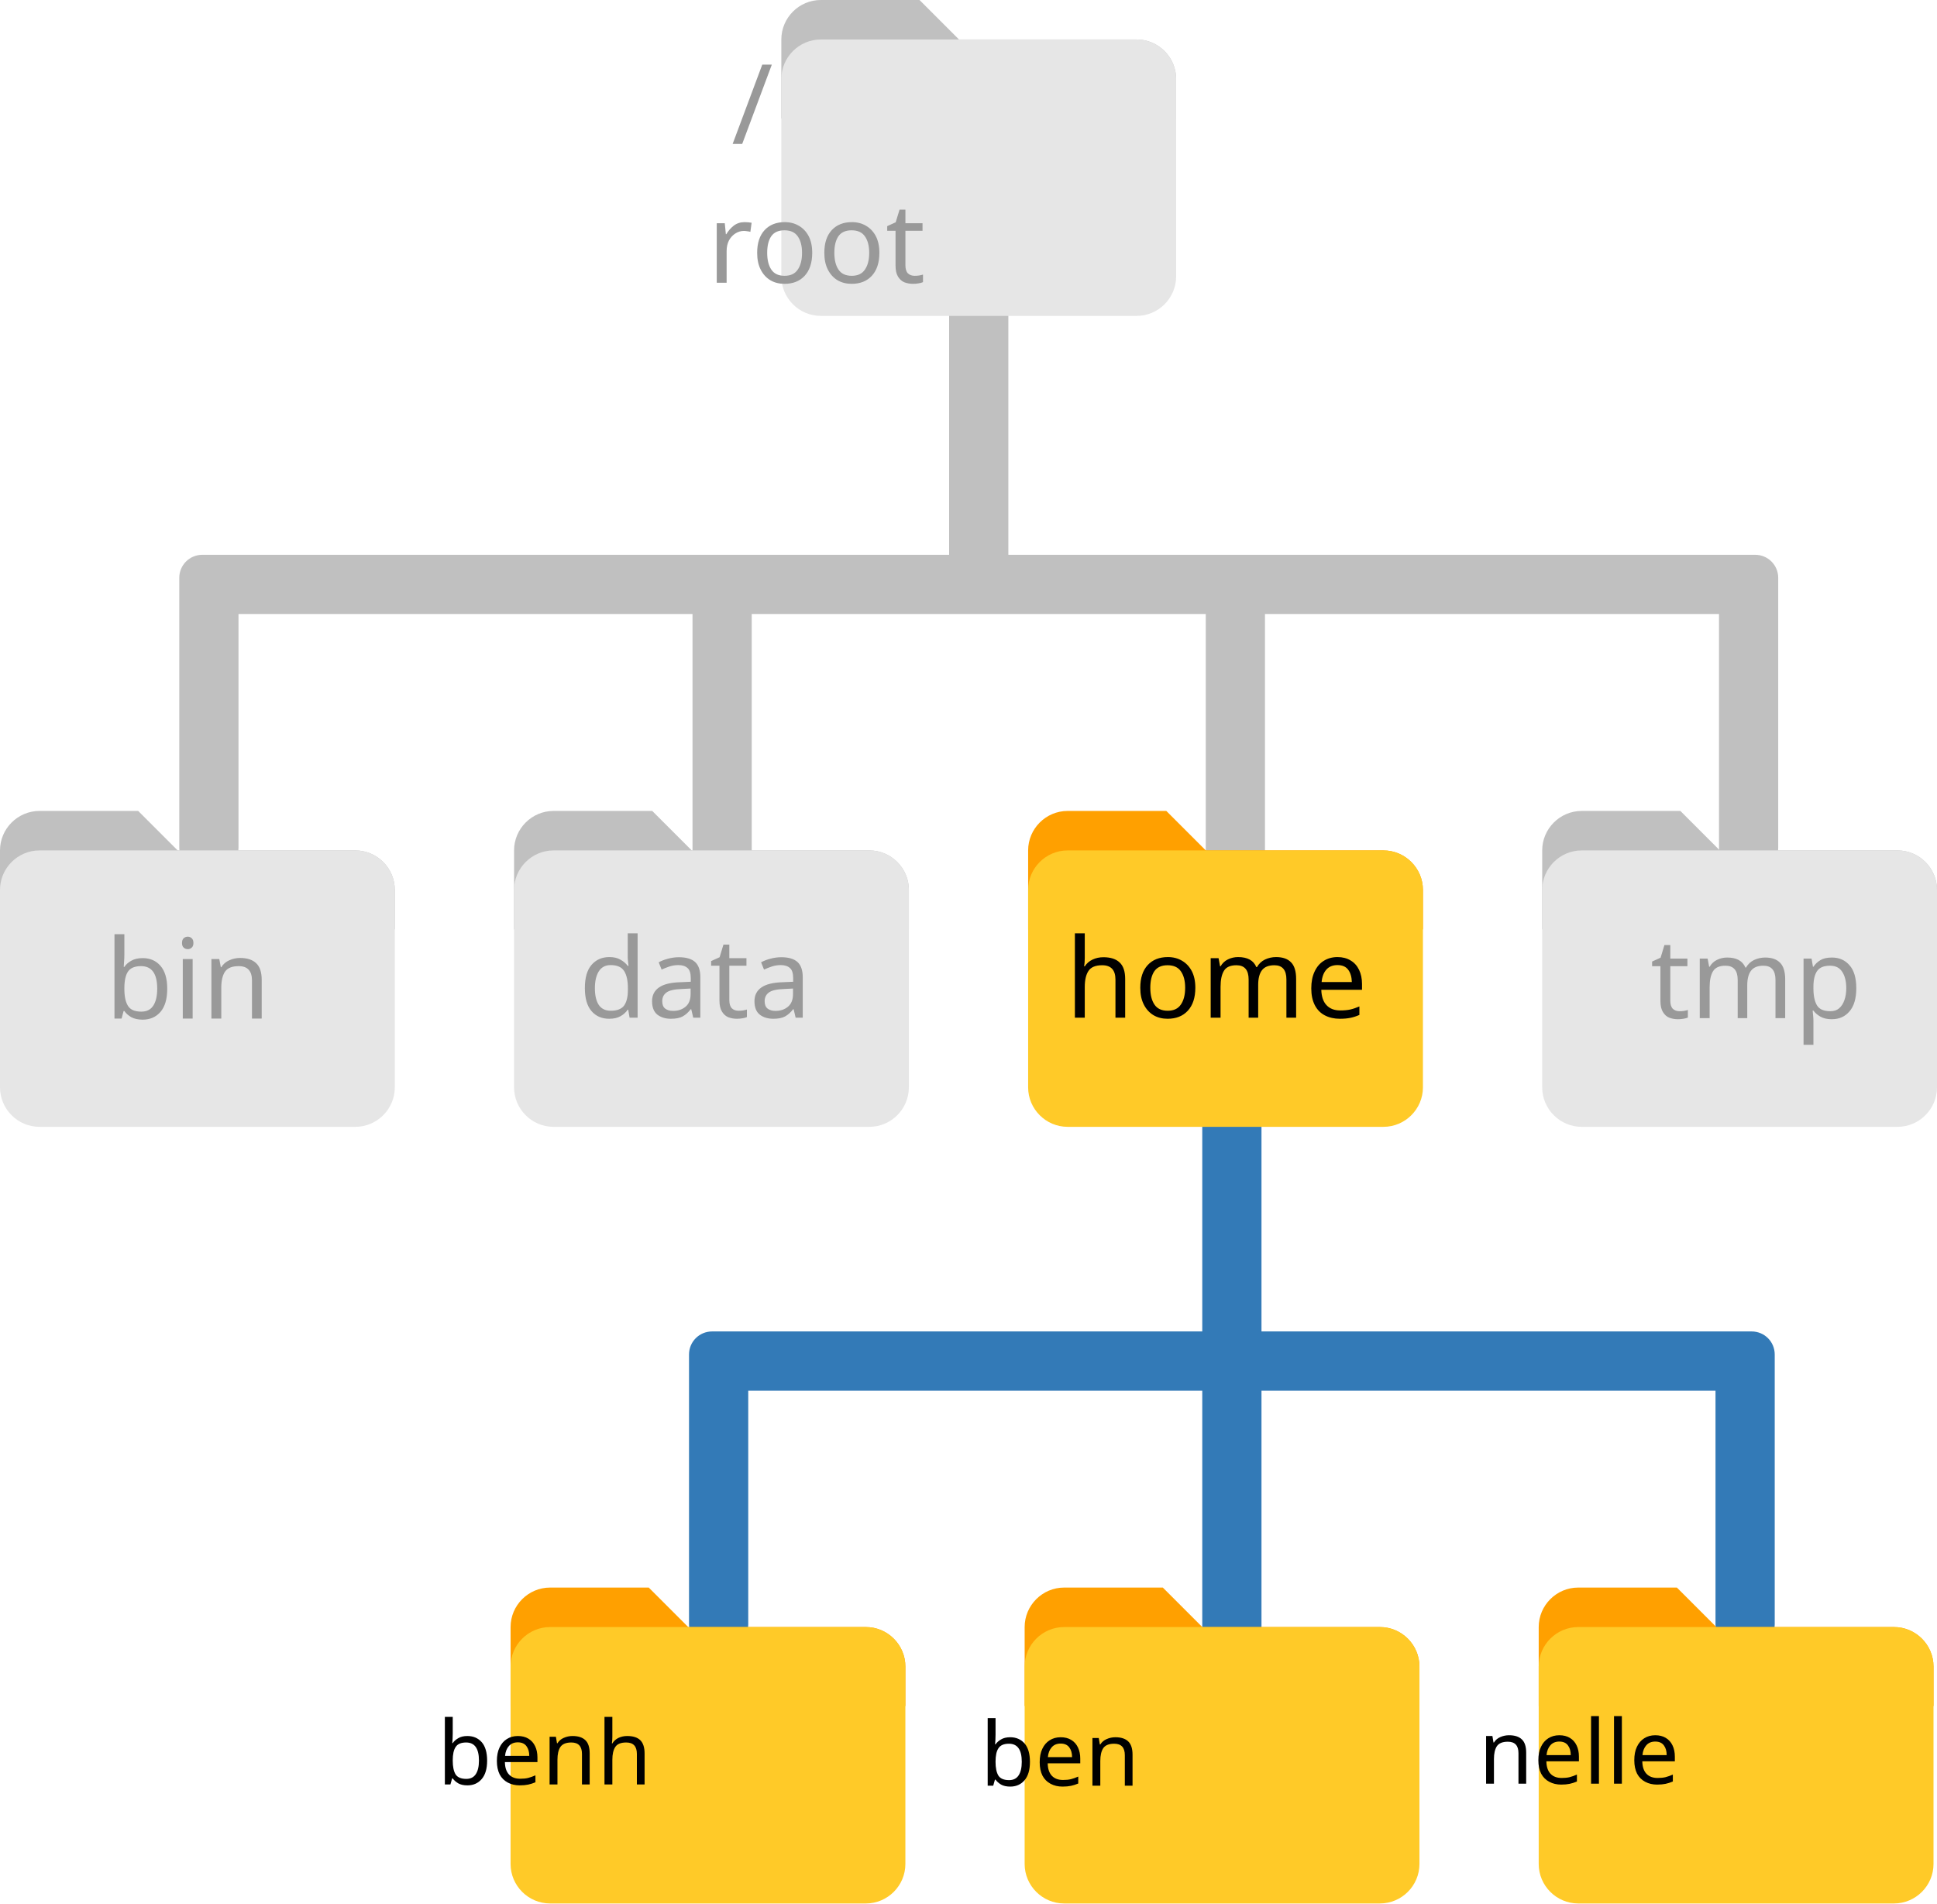
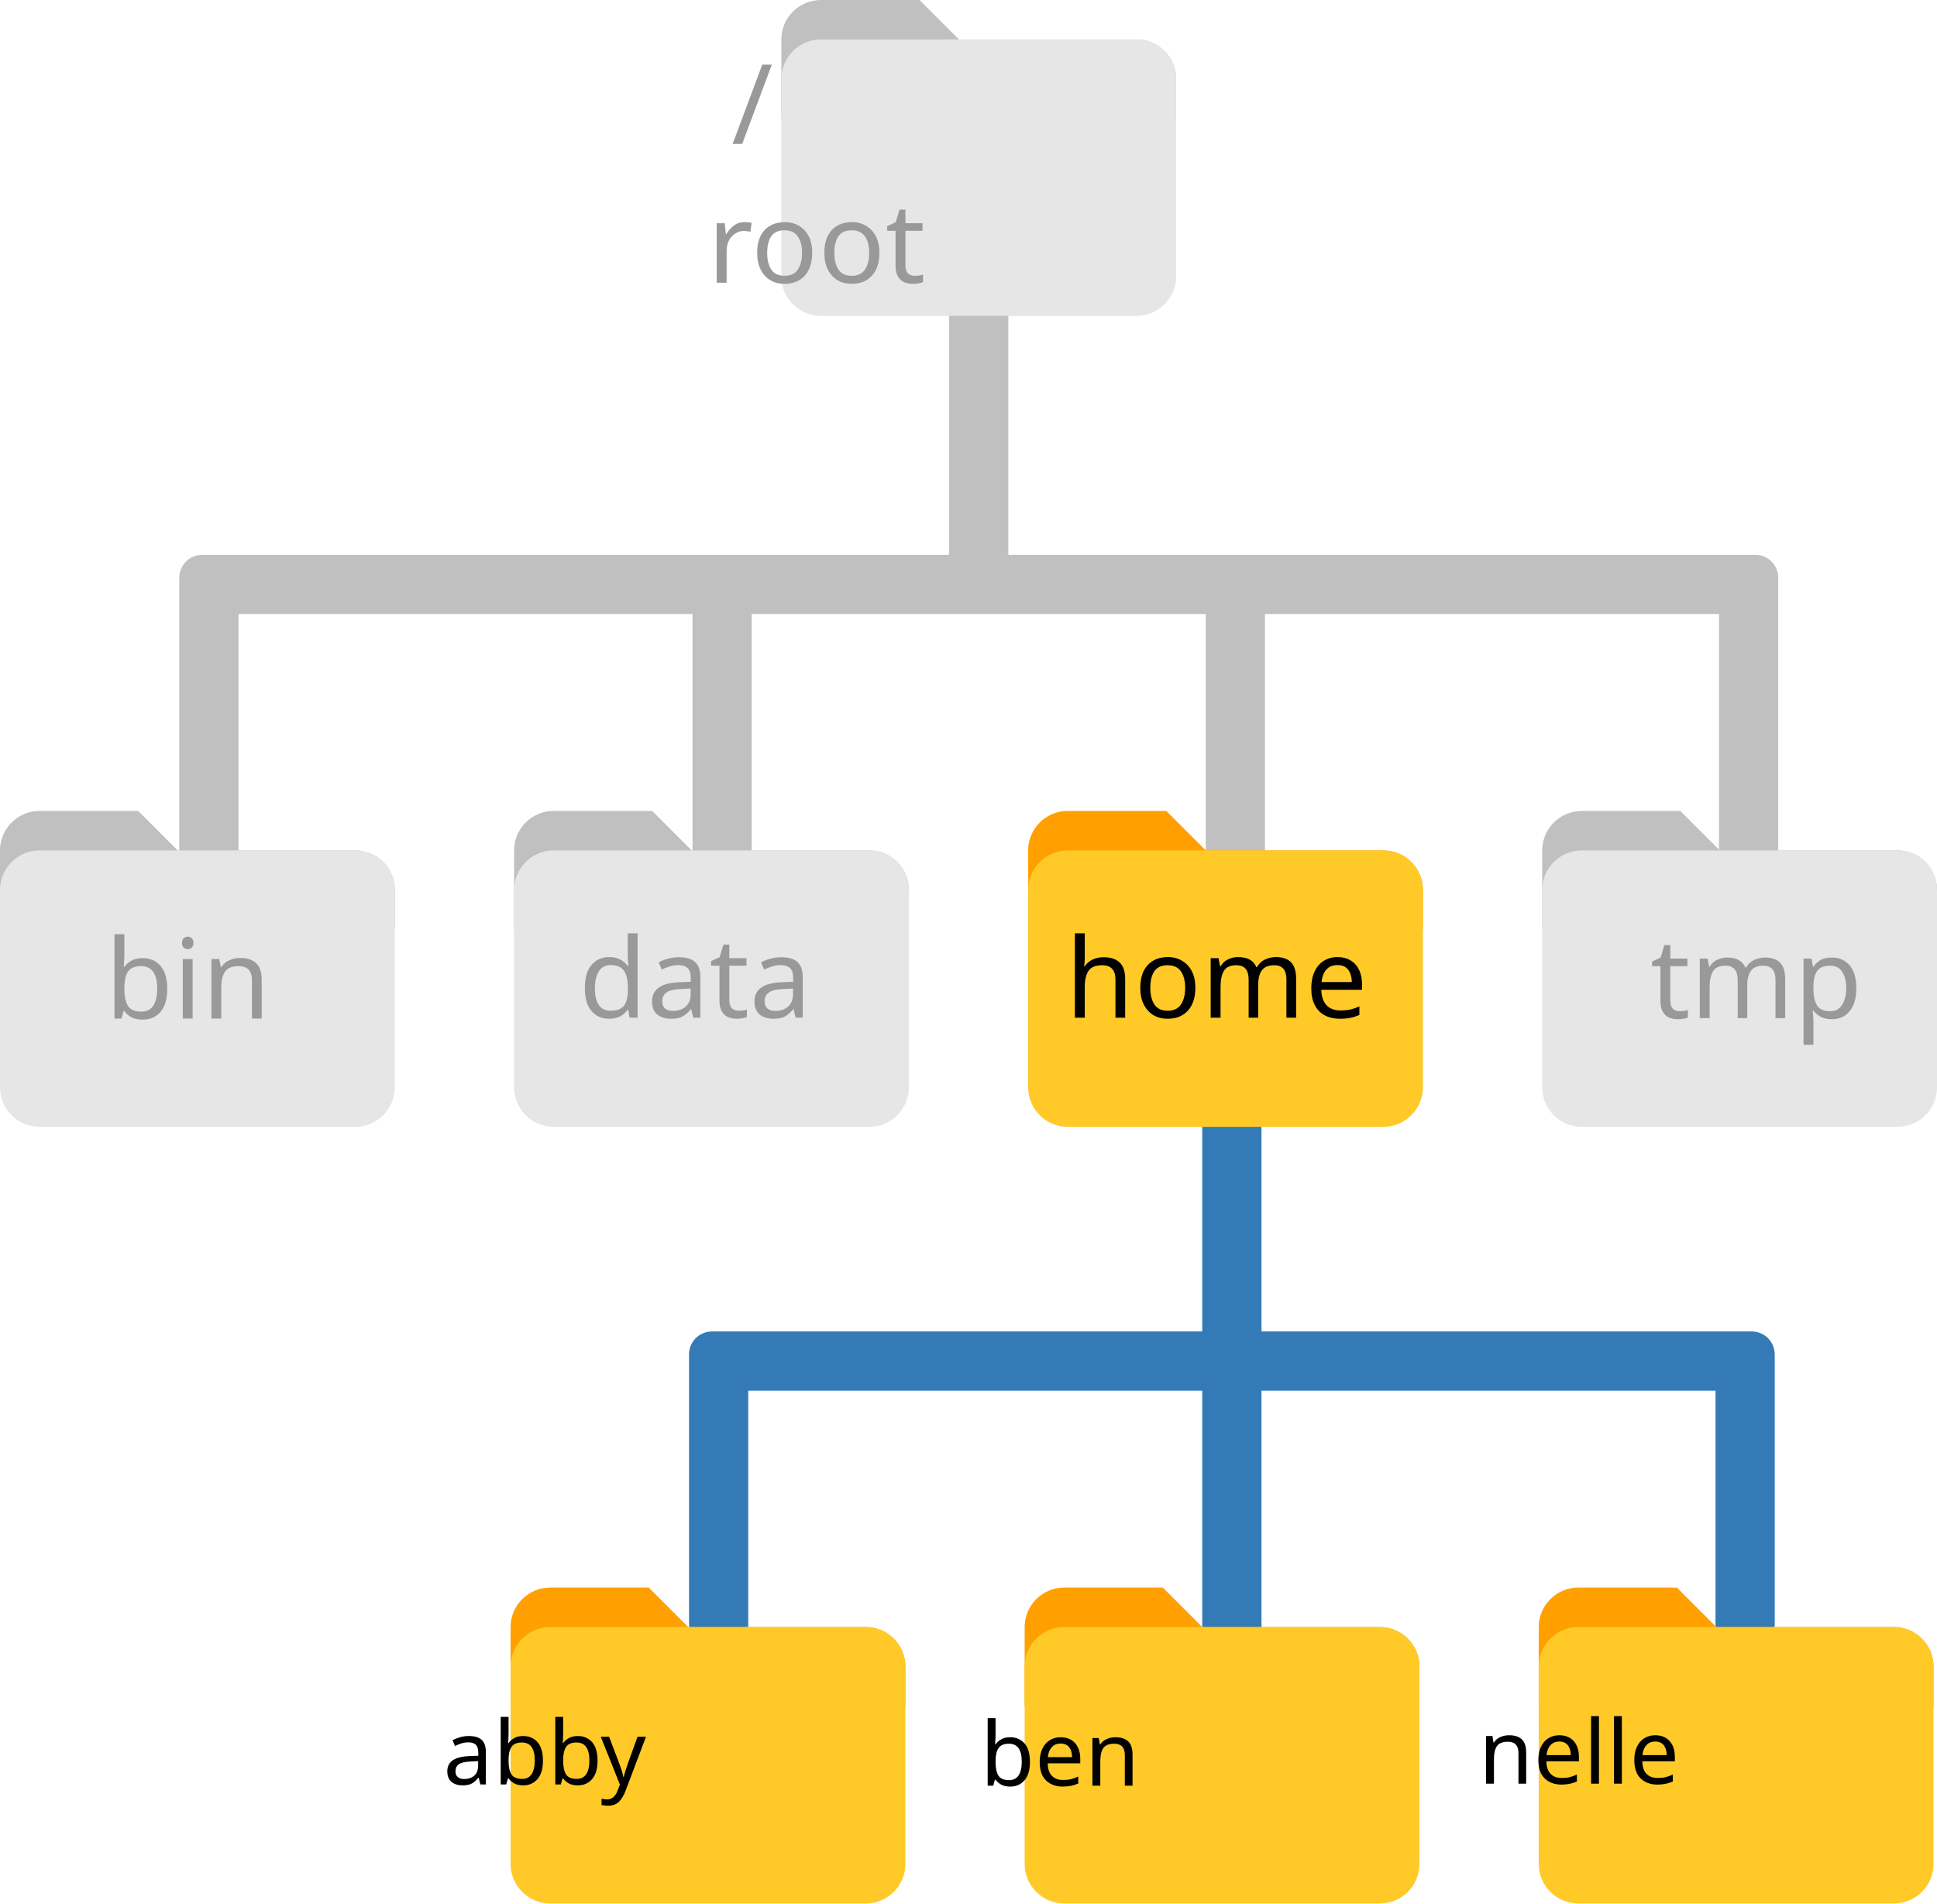
<svg xmlns="http://www.w3.org/2000/svg" version="1.1" id="svg5258" viewBox="0 0 196.25 192.82" height="54.418mm" width="55.386mm">
  <defs id="defs5260" />
  <g transform="translate(-264.7321,-421.6664)" id="layer1">
    <path id="rect4188-1-4" d="m 360.895,451.867 0,26 -20,0 -28.336,0 -26,0 -1.328,0 c -1.294,0 -2.336,1.042 -2.336,2.336 l 0,1.328 0,26 c 0,1.294 1.042,2.336 2.336,2.336 l 1.328,0 c 1.294,0 2.336,-1.042 2.336,-2.336 l 0,-23.664 23.664,0 22.336,0 0,26 6,0 0,-26 20,0 6,0 20,0 0,26 6,0 0,-26 26,0 20,0 0,23.664 c 0,1.294 1.042,2.336 2.336,2.336 l 1.328,0 c 1.294,0 2.336,-1.042 2.336,-2.336 l 0,-26 0,-1.328 c 0,-1.294 -1.042,-2.336 -2.336,-2.336 l -23.664,0 -26,0 -26,0 0,-26 -6,0 z" style="fill:#c0c0c0;fill-opacity:1" />
    <path id="path4138-8" d="m 379.894,425.666 -18,0 -4,-4 -10,0 c -2.2,0 -4,1.8 -4,4 l 0,8 40,0 0,-4 c 0,-2.2 -1.8,-4 -4,-4 z" style="fill:#c0c0c0;fill-opacity:1" />
    <path id="path4140-5" d="m 379.894,425.666 -32,0 c -2.2,0 -4,1.8 -4,4 l 0,20 c 0,2.2 1.8,4 4,4 l 32,0 c 2.2,0 4,-1.8 4,-4 l 0,-20 c 0,-2.2 -1.8,-4 -4,-4 z" style="fill:#e6e6e6" />
    <path id="rect4188-1-9-4-6-2" d="m 386.541,533.27 0,23.271 -22.336,0 -27.328,0 c -1.294,0 -2.336,1.042 -2.336,2.336 l 0,1.328 0,26 c 0,1.294 1.042,2.336 2.336,2.336 l 1.328,0 c 1.294,0 2.336,-1.042 2.336,-2.336 l 0,-23.664 23.664,0 22.336,0 0,2.729 0,23.271 6,0 0,-23.271 0,-2.729 26,0 20,0 0,23.664 c 0,1.294 1.042,2.336 2.336,2.336 l 1.328,0 c 1.294,0 2.336,-1.042 2.336,-2.336 l 0,-26 0,-1.328 c 0,-1.294 -1.042,-2.336 -2.336,-2.336 l -23.664,0 -26,0 0,-23.271 -6,0 z" style="fill:#337ab7;fill-opacity:1" />
    <g transform="translate(364.8988,495.8141)" id="g4148-4-1-8">
      <path style="fill:#ffa000" d="M 40,12 22,12 18,8 8,8 C 5.8,8 4,9.8 4,12 l 0,8 40,0 0,-4 c 0,-2.2 -1.8,-4 -4,-4 z" id="path4138-2-8-5" />
      <path style="fill:#ffca28" d="M 40,12 8,12 c -2.2,0 -4,1.8 -4,4 l 0,20 c 0,2.2 1.8,4 4,4 l 32,0 c 2.2,0 4,-1.8 4,-4 l 0,-20 c 0,-2.2 -1.8,-4 -4,-4 z" id="path4140-6-7-5" />
    </g>
    <path id="path4138-2-0-1" d="m 352.815,507.814 -18,0 -4,-4 -10,0 c -2.2,0 -4,1.8 -4,4 l 0,8 40,0 0,-4 c 0,-2.2 -1.8,-4 -4,-4 z" style="fill:#c0c0c0;fill-opacity:1" />
    <path id="path4140-6-8-8" d="m 352.815,507.814 -32,0 c -2.2,0 -4,1.8 -4,4 l 0,20 c 0,2.2 1.8,4 4,4 l 32,0 c 2.2,0 4,-1.8 4,-4 l 0,-20 c 0,-2.2 -1.8,-4 -4,-4 z" style="fill:#e6e6e6;fill-opacity:1" />
    <text id="text4525-6" y="524.758" x="372.685" style="font-style:normal;font-variant:normal;font-weight:normal;font-stretch:semi-condensed;font-size:25px;line-height:125%;font-family:'Lucida Console';-inkscape-font-specification:'Lucida Console, Semi-Condensed';text-align:start;letter-spacing:0px;word-spacing:0px;writing-mode:lr-tb;text-anchor:start;fill:#000000;fill-opacity:1;stroke:none;stroke-width:1px;stroke-linecap:butt;stroke-linejoin:miter;stroke-opacity:1" xml:space="preserve">
      <tspan style="font-style:normal;font-variant:normal;font-weight:normal;font-stretch:normal;font-size:11.25px;font-family:'OCR A Extended';-inkscape-font-specification:'OCR A Extended'" y="524.758" x="372.685" id="tspan4527-7">home</tspan>
    </text>
    <path id="path4138-2-8-2-0" d="m 300.732,507.814 -18,0 -4,-4 -10,0 c -2.2,0 -4,1.8 -4,4 l 0,8 40,0 0,-4 c 0,-2.2 -1.8,-4 -4,-4 z" style="fill:#c0c0c0;fill-opacity:1" />
    <path id="path4140-6-7-6-5" d="m 300.732,507.814 -32,0 c -2.2,0 -4,1.8 -4,4 l 0,20 c 0,2.2 1.8,4 4,4 l 32,0 c 2.2,0 4,-1.8 4,-4 l 0,-20 c 0,-2.2 -1.8,-4 -4,-4 z" style="fill:#e6e6e6;fill-opacity:1" />
    <path id="path4138-2-8-3-7" d="m 456.982,507.814 -18,0 -4,-4 -10,0 c -2.2,0 -4,1.8 -4,4 l 0,8 40,0 0,-4 c 0,-2.2 -1.8,-4 -4,-4 z" style="fill:#c0c0c0;fill-opacity:1" />
    <path id="path4140-6-7-2-6" d="m 456.982,507.814 -32,0 c -2.2,0 -4,1.8 -4,4 l 0,20 c 0,2.2 1.8,4 4,4 l 32,0 c 2.2,0 4,-1.8 4,-4 l 0,-20 c 0,-2.2 -1.8,-4 -4,-4 z" style="fill:#e6e6e6;fill-opacity:1" />
    <text id="text4525-1-7" y="524.758" x="323.362" style="font-style:normal;font-variant:normal;font-weight:normal;font-stretch:semi-condensed;font-size:25px;line-height:125%;font-family:'Lucida Console';-inkscape-font-specification:'Lucida Console, Semi-Condensed';text-align:start;letter-spacing:0px;word-spacing:0px;writing-mode:lr-tb;text-anchor:start;fill:#999999;fill-opacity:1;stroke:none;stroke-width:1px;stroke-linecap:butt;stroke-linejoin:miter;stroke-opacity:1" xml:space="preserve">
      <tspan style="font-style:normal;font-variant:normal;font-weight:normal;font-stretch:normal;font-size:11.25px;font-family:'OCR A Extended';-inkscape-font-specification:'OCR A Extended';fill:#999999" y="524.758" x="323.362" id="tspan4527-3-6">data</tspan>
    </text>
    <text id="text4525-2-6" y="524.847" x="275.377" style="font-style:normal;font-variant:normal;font-weight:normal;font-stretch:semi-condensed;font-size:25px;line-height:125%;font-family:'Lucida Console';-inkscape-font-specification:'Lucida Console, Semi-Condensed';text-align:start;letter-spacing:0px;word-spacing:0px;writing-mode:lr-tb;text-anchor:start;fill:#999999;fill-opacity:1;stroke:none;stroke-width:1px;stroke-linecap:butt;stroke-linejoin:miter;stroke-opacity:1" xml:space="preserve">
      <tspan style="font-style:normal;font-variant:normal;font-weight:normal;font-stretch:normal;font-size:11.25px;font-family:'OCR A Extended';-inkscape-font-specification:'OCR A Extended';fill:#999999" y="524.847" x="275.377" id="tspan4527-2-7">bin</tspan>
    </text>
    <text id="text4525-27-1" y="524.803" x="431.93" style="font-style:normal;font-variant:normal;font-weight:normal;font-stretch:semi-condensed;font-size:25px;line-height:125%;font-family:'Lucida Console';-inkscape-font-specification:'Lucida Console, Semi-Condensed';text-align:start;letter-spacing:0px;word-spacing:0px;writing-mode:lr-tb;text-anchor:start;fill:#999999;fill-opacity:1;stroke:none;stroke-width:1px;stroke-linecap:butt;stroke-linejoin:miter;stroke-opacity:1" xml:space="preserve">
      <tspan style="font-style:normal;font-variant:normal;font-weight:normal;font-stretch:normal;font-size:11.25px;font-family:'OCR A Extended';-inkscape-font-specification:'OCR A Extended';fill:#999999" y="524.803" x="431.93" id="tspan4527-25-6">tmp</tspan>
    </text>
    <text id="text4525-3-7" y="436.245" x="363.695" style="font-style:normal;font-variant:normal;font-weight:normal;font-stretch:semi-condensed;font-size:25px;line-height:125%;font-family:'Lucida Console';-inkscape-font-specification:'Lucida Console, Semi-Condensed';text-align:center;letter-spacing:0px;word-spacing:0px;writing-mode:lr-tb;text-anchor:middle;fill:#999999;fill-opacity:1;stroke:none;stroke-width:1px;stroke-linecap:butt;stroke-linejoin:miter;stroke-opacity:1" xml:space="preserve">
      <tspan style="font-style:normal;font-variant:normal;font-weight:normal;font-stretch:normal;font-size:11.25px;font-family:'OCR A Extended';-inkscape-font-specification:'OCR A Extended';text-align:center;text-anchor:middle;fill:#999999" y="436.245" x="363.695" id="tspan4527-36-5">/</tspan>
      <tspan id="tspan4645-5" style="font-style:normal;font-variant:normal;font-weight:normal;font-stretch:normal;font-size:11.25px;font-family:'OCR A Extended';-inkscape-font-specification:'OCR A Extended';text-align:center;text-anchor:middle;fill:#999999" y="450.307" x="363.695">root</tspan>
    </text>
    <g transform="translate(364.5452,574.4866)" id="g4148-4-1-67">
      <path style="fill:#ffa000" d="M 40,12 22,12 18,8 8,8 C 5.8,8 4,9.8 4,12 l 0,8 40,0 0,-4 c 0,-2.2 -1.8,-4 -4,-4 z" id="path4138-2-8-0" />
      <path style="fill:#ffca28" d="M 40,12 8,12 c -2.2,0 -4,1.8 -4,4 l 0,20 c 0,2.2 1.8,4 4,4 l 32,0 c 2.2,0 4,-1.8 4,-4 l 0,-20 c 0,-2.2 -1.8,-4 -4,-4 z" id="path4140-6-7-7" />
    </g>
    <g transform="translate(312.4619,574.4866)" id="g4148-4-0-2">
      <path style="fill:#ffa000" d="M 40,12 22,12 18,8 8,8 C 5.8,8 4,9.8 4,12 l 0,8 40,0 0,-4 c 0,-2.2 -1.8,-4 -4,-4 z" id="path4138-2-0-0" />
      <path style="fill:#ffca28" d="M 40,12 8,12 c -2.2,0 -4,1.8 -4,4 l 0,20 c 0,2.2 1.8,4 4,4 l 32,0 c 2.2,0 4,-1.8 4,-4 l 0,-20 c 0,-2.2 -1.8,-4 -4,-4 z" id="path4140-6-8-6" />
    </g>
    <text id="text4525-9" y="602.556" x="388.37" style="font-style:normal;font-variant:normal;font-weight:normal;font-stretch:semi-condensed;font-size:25px;line-height:125%;font-family:'Lucida Console';-inkscape-font-specification:'Lucida Console, Semi-Condensed';text-align:center;letter-spacing:0px;word-spacing:0px;writing-mode:lr-tb;text-anchor:middle;fill:#000000;fill-opacity:1;stroke:none;stroke-width:1px;stroke-linecap:butt;stroke-linejoin:miter;stroke-opacity:1" xml:space="preserve">
      <tspan style="font-style:normal;font-variant:normal;font-weight:normal;font-stretch:normal;font-size:9px;font-family:'OCR A Extended';-inkscape-font-specification:'OCR A Extended';text-align:center;text-anchor:middle" y="602.556" x="388.37" id="tspan4527-0">ben</tspan>
    </text>
    <g transform="translate(416.6286,574.4866)" id="g4148-4-1-3-2">
      <path style="fill:#ffa000" d="M 40,12 22,12 18,8 8,8 C 5.8,8 4,9.8 4,12 l 0,8 40,0 0,-4 c 0,-2.2 -1.8,-4 -4,-4 z" id="path4138-2-8-3-4" />
      <path style="fill:#ffca28" d="M 40,12 8,12 c -2.2,0 -4,1.8 -4,4 l 0,20 c 0,2.2 1.8,4 4,4 l 32,0 c 2.2,0 4,-1.8 4,-4 l 0,-20 c 0,-2.2 -1.8,-4 -4,-4 z" id="path4140-6-7-2-7" />
    </g>
    <text id="text4525-1-4" y="602.431" x="336.158" style="font-style:normal;font-variant:normal;font-weight:normal;font-stretch:semi-condensed;font-size:25px;line-height:125%;font-family:'Lucida Console';-inkscape-font-specification:'Lucida Console, Semi-Condensed';text-align:center;letter-spacing:0px;word-spacing:0px;writing-mode:lr-tb;text-anchor:middle;fill:#000000;fill-opacity:1;stroke:none;stroke-width:1px;stroke-linecap:butt;stroke-linejoin:miter;stroke-opacity:1" xml:space="preserve">
-       <tspan style="font-style:normal;font-variant:normal;font-weight:normal;font-stretch:normal;font-size:9px;font-family:'OCR A Extended';-inkscape-font-specification:'OCR A Extended';text-align:center;text-anchor:middle" y="602.431" x="336.158" id="tspan4527-3-7">benh</tspan>
+       <tspan style="font-style:normal;font-variant:normal;font-weight:normal;font-stretch:normal;font-size:9px;font-family:'OCR A Extended';-inkscape-font-specification:'OCR A Extended';text-align:center;text-anchor:middle" y="602.431" x="336.158" id="tspan4527-3-7">abby</tspan>
    </text>
    <text id="text4525-27-4" y="602.35" x="440.962" style="font-style:normal;font-variant:normal;font-weight:normal;font-stretch:semi-condensed;font-size:25px;line-height:125%;font-family:'Lucida Console';-inkscape-font-specification:'Lucida Console, Semi-Condensed';text-align:center;letter-spacing:0px;word-spacing:0px;writing-mode:lr-tb;text-anchor:middle;fill:#000000;fill-opacity:1;stroke:none;stroke-width:1px;stroke-linecap:butt;stroke-linejoin:miter;stroke-opacity:1" xml:space="preserve">
      <tspan style="font-style:normal;font-variant:normal;font-weight:normal;font-stretch:normal;font-size:9px;font-family:'OCR A Extended';-inkscape-font-specification:'OCR A Extended';text-align:center;text-anchor:middle" y="602.35" x="440.962" id="tspan4527-25-4">nelle</tspan>
    </text>
  </g>
</svg>
